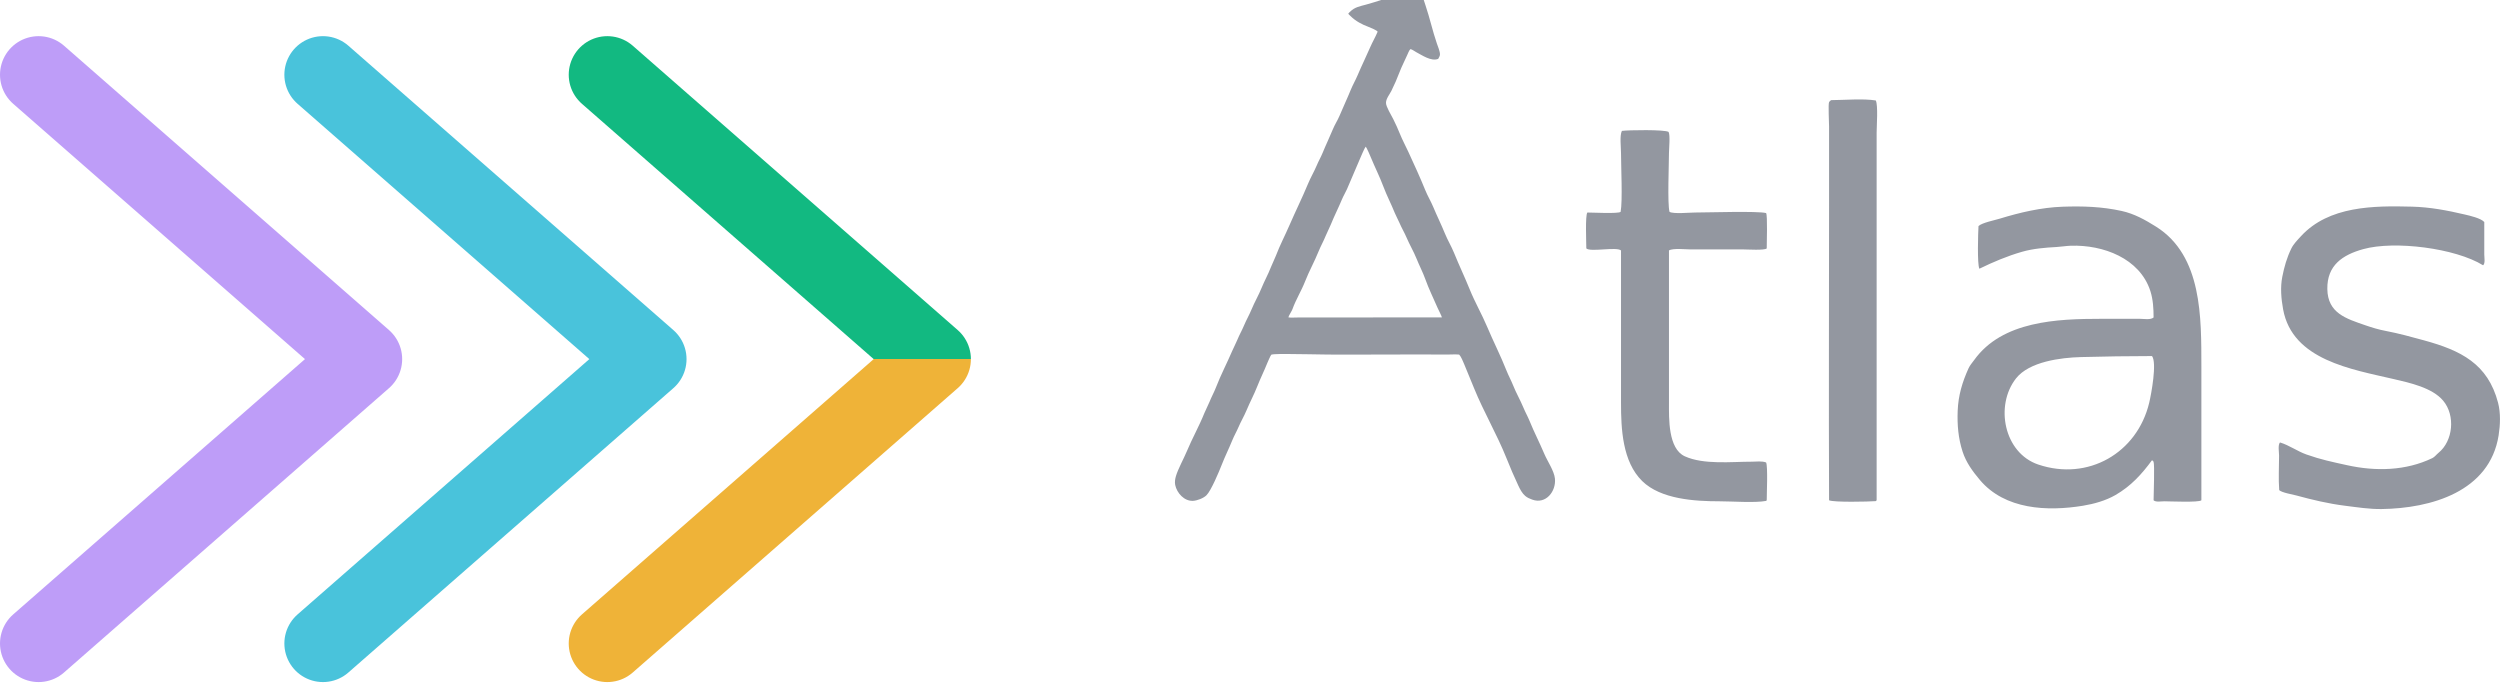
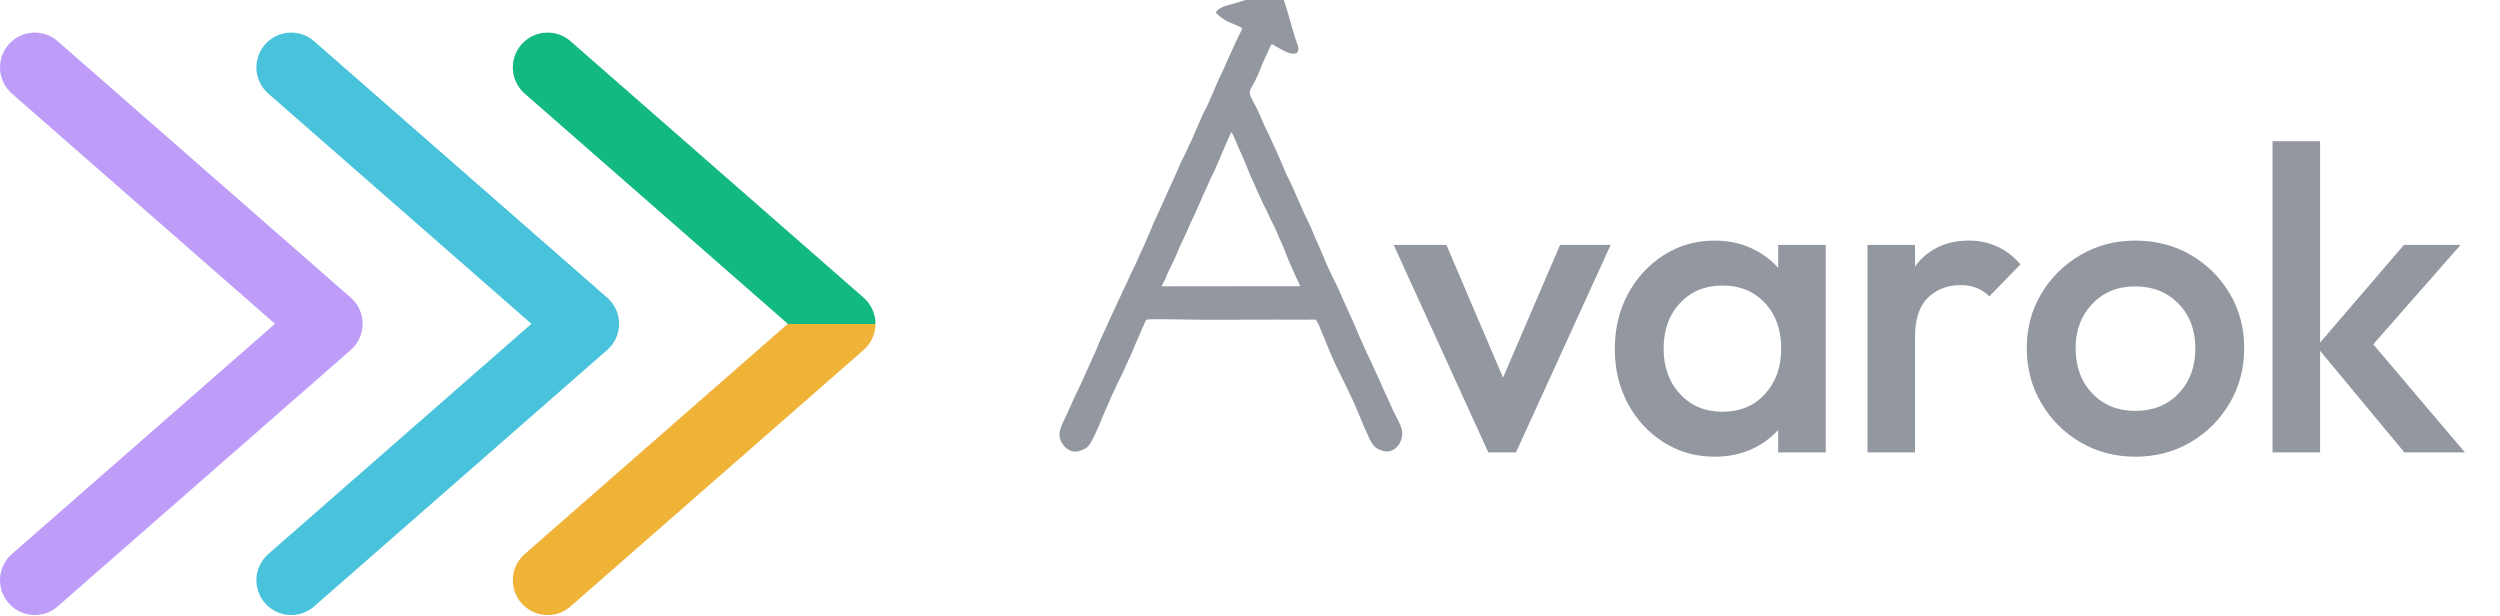
- <svg xmlns="http://www.w3.org/2000/svg" viewBox="0 0 1230.82 335.8" width="1230.82" height="335.8" role="img" aria-label="Atlas">
+ <svg xmlns="http://www.w3.org/2000/svg" viewBox="0 0 1365.00 335.80" width="1365.00" height="335.80" role="img" aria-label="Avarok">
  <defs>
    <linearGradient id="g3" x1="0" y1="0" x2="0" y2="1">
      <stop offset="0.5" stop-color="#12B981" />
      <stop offset="0.5" stop-color="#EFB338" />
    </linearGradient>
  </defs>
  <g transform="translate(0 17.8) scale(0.5)">
    <g fill="none" stroke-width="76" stroke-linecap="round" stroke-linejoin="round">
      <path d="M38 38L358 318L38 598" stroke="#BE9DF8" />
      <path d="M318 38L638 318L318 598" stroke="#49C3DB" />
      <path d="M598 38L918 318L598 598" stroke="url(#g3)" />
    </g>
  </g>
  <path d="M718.38 174.57C716.41 174.39 714.35 174.56 712.38 174.56C707.88 174.54 703.37 174.53 698.88 174.51C683.88 174.46 668.87 174.68 653.88 174.56C647.42 174.51 640.96 174.29 634.5 174.29C632.96 174.29 627.03 174.19 625.9 174.62C625.6 174.83 624.14 178.21 623.92 178.75C622.4 182.58 620.53 186.28 619.03 190.12C617.45 194.17 615.37 198 613.71 202C612.52 204.86 610.91 207.53 609.7 210.38C608.79 212.53 607.58 214.57 606.7 216.75C605.05 220.82 603.07 224.77 601.47 228.88C600.2 232.14 596.27 241.55 594 243.81C592.53 245.28 589.44 246.47 587.38 246.58C583.06 246.82 579.39 242.73 578.58 238.75C578.29 237.3 578.54 235.77 578.95 234.38C580 230.83 582.78 225.86 584.28 222.25C586.94 215.86 590.38 209.79 592.95 203.38C593.7 201.51 594.71 199.75 595.46 197.88C596.4 195.5 597.67 193.26 598.59 190.88C600.98 184.67 604.1 178.74 606.72 172.62C607.49 170.82 608.46 169.07 609.2 167.25C610.17 164.87 611.47 162.63 612.46 160.25C613.59 157.54 615.09 154.97 616.21 152.25C617.7 148.64 619.71 145.24 621.17 141.62C622.55 138.24 624.36 135.03 625.67 131.62C626.43 129.68 627.42 127.83 628.17 125.88C630.13 120.71 632.71 115.81 634.9 110.75C637.84 103.96 641.14 97.33 643.97 90.5C645.25 87.39 647 84.48 648.3 81.38C649.16 79.3 650.32 77.34 651.17 75.25C652.75 71.34 654.62 67.54 656.22 63.62C657.17 61.3 658.58 59.19 659.54 56.88C661.28 52.68 663.26 48.58 664.95 44.38C665.97 41.86 667.36 39.49 668.41 37C670.36 32.37 672.6 27.87 674.59 23.25C675.7 20.68 677.16 18.23 678.25 15.62C677.95 14.91 674.67 13.59 673.88 13.29C670.56 12.06 667.39 10.4 664.86 7.88C664.51 7.52 664.04 7.18 663.78 6.75C664 6.36 664.44 6.04 664.75 5.72C666.89 3.52 669.65 3.06 672.5 2.28C678.24 0.72 683.82 -1.33 689.5 -3.09C692.71 -4.09 695.89 -5.3 699.25 -4.4C699.81 -3.84 701.47 1.64 701.85 2.75C703.93 8.88 705.29 15.25 707.4 21.38C707.88 22.75 709.03 25.5 708.93 26.88C708.89 27.51 708.63 27.96 708.33 28.5C708.27 28.62 708.14 28.96 708 29.01C704.55 30.31 700.2 27.21 697.25 25.68C696.59 25.34 695.05 24.19 694.38 24.19C693.88 24.52 693.06 26.52 692.8 27.12C691.59 29.93 690.13 32.63 689.04 35.5C687.86 38.62 686.5 41.77 685.01 44.75C684.12 46.53 682.39 48.54 682.36 50.62C682.34 52.54 685.02 56.77 685.93 58.62C687.11 61 688.23 63.42 689.21 65.88C690.42 68.9 692 71.79 693.36 74.75C696.23 80.99 699.12 87.25 701.7 93.62C702.86 96.49 704.49 99.15 705.67 102C707.47 106.32 709.57 110.53 711.34 114.88C712.69 118.2 714.57 121.3 715.92 124.62C718.35 130.63 721.16 136.49 723.59 142.5C726.12 148.76 729.54 154.66 732.16 160.88C735.22 168.14 738.82 175.17 741.71 182.5C742.69 184.96 743.98 187.29 744.96 189.75C746.45 193.5 748.51 197.02 750.05 200.75C750.96 202.95 752.15 205.04 753.05 207.25C755.28 212.74 758.02 218.04 760.33 223.5C761.83 227.04 765.16 231.84 765.54 235.62C766.18 241.92 761.06 248.41 754.38 245.98C753.06 245.5 751.95 245.04 750.88 244.13C749.42 242.9 748.32 240.8 747.53 239.12C745.41 234.63 743.5 230.11 741.65 225.5C736.95 213.77 730.48 202.83 725.72 191.12C724.11 187.16 722.43 183.22 720.84 179.25C720.37 178.08 719.25 175.41 718.38 174.57ZM709.88 156.25C709.97 156.01 707.99 152.12 707.73 151.5C705.72 146.81 703.41 142.19 701.7 137.38C700.49 134 698.8 130.82 697.47 127.5C696.01 123.86 693.98 120.48 692.45 116.88C691.4 114.41 689.99 112.1 688.95 109.62C688.28 108.02 687.36 106.5 686.71 104.88C684.96 100.49 682.74 96.3 681.09 91.88C679.28 87.03 676.92 82.4 674.96 77.62C674.65 76.85 672.8 72.53 672.38 72.19C671.88 72.65 669.92 77.32 669.52 78.25C667.43 83.22 665.31 88.18 663.16 93.12C662.42 94.81 661.41 96.41 660.7 98.12C658.96 102.33 656.86 106.4 655.17 110.62C654.42 112.49 653.42 114.26 652.67 116.12C651.63 118.72 650.22 121.16 649.18 123.75C647.17 128.75 644.51 133.48 642.55 138.5C640.72 143.19 637.99 147.51 636.3 152.25C635.96 153.2 634.36 155.57 634.31 156.25C634.66 156.47 639.11 156.29 639.88 156.29C644.79 156.29 649.71 156.29 654.62 156.3C673.04 156.33 691.46 156.29 709.88 156.25Z" fill="#9397A0" />
-   <path d="M923.5 246.72C920.1 247 902.67 247.38 900.5 246.3C900.31 197.3 900.5 148.3 900.5 99.3C900.5 86.97 900.5 74.63 900.5 62.3C900.5 60.53 900.02 51.26 900.5 50.3C900.71 49.88 901.16 49.63 901.49 49.3C907.98 49.27 917.34 48.45 923.5 49.46C924.7 51.87 923.92 62.02 923.92 65.3C923.92 78.63 923.92 91.97 923.92 105.3C923.92 152.3 923.92 199.3 923.92 246.3C923.78 246.44 923.64 246.58 923.5 246.72ZM869.5 246.61C864.05 247.66 852.58 246.8 846.5 246.8C834.42 246.8 817.64 245.81 808.5 236.84C798.75 227.27 798.07 211.15 798.07 198.3C798.07 173.3 798.07 148.3 798.07 123.3C795.87 121.36 782.95 124.22 780.99 122.3C780.99 119.51 780.4 106.07 781.5 104.63C783.91 104.63 796.74 105.3 797.88 104.3C798.9 98.86 798.07 81.92 798.07 75.3C798.07 72.53 797.34 66.74 798.5 64.44C801.62 64 819.63 63.73 821.5 64.95C822.37 66.68 821.68 73.07 821.68 75.3C821.68 80.88 820.86 100.28 821.95 104.3C823.83 105.43 831.91 104.63 834.5 104.63C840.74 104.63 865.31 103.82 869.5 104.89C870.27 105.91 869.81 119.91 869.81 122.3C868.76 123.35 860.42 122.8 858.5 122.8C849.83 122.8 841.17 122.8 832.5 122.8C829.91 122.8 823.69 122.08 821.68 123.3C821.68 148.3 821.68 173.3 821.68 198.3C821.68 205.87 821.19 220.89 829.5 224.66C838.77 228.88 852.45 227.3 862.5 227.3C864.73 227.3 867.41 226.88 869.5 227.68C870.42 229.51 869.81 243.23 869.81 246.3C869.7 246.4 869.6 246.5 869.5 246.61ZM1060.27 156.3C1060.27 151.98 1060.02 147.43 1058.69 143.3C1053.46 127.12 1035.38 120.45 1019.5 120.98C1017.16 121.06 1014.84 121.48 1012.5 121.61C1006.94 121.9 1000.88 122.41 995.5 123.96C988.15 126.08 981.37 128.96 974.5 132.3C973.39 130.05 973.87 114.72 974.07 111.3C975.67 109.7 982.09 108.39 984.5 107.66C994.5 104.59 1004.95 102.14 1015.5 101.77C1025.45 101.43 1034.75 101.72 1044.5 103.85C1050.78 105.22 1056.16 108.25 1061.5 111.6C1084.32 125.92 1083.75 156.6 1083.8 180.3C1083.82 191.97 1083.8 203.63 1083.8 215.3C1083.8 225.63 1083.8 235.97 1083.8 246.3C1082.62 247.48 1068.13 246.8 1065.5 246.8C1064.14 246.8 1061.31 247.34 1060.27 246.3C1060.27 243.6 1060.86 228.67 1060.25 227.3C1060.11 226.98 1059.75 226.81 1059.5 226.57C1054.38 233.56 1049.05 239.36 1041.5 243.72C1036.71 246.48 1030.93 248.1 1025.5 248.99C1007.96 251.85 987.11 250.94 974.75 236.3C971.18 232.06 967.95 227.67 966.22 222.3C964.12 215.8 963.55 209.13 963.82 202.3C964.11 194.66 966.1 188.1 969.18 181.3C969.85 179.84 970.98 178.6 971.91 177.3C985.72 157.98 1012.87 156.96 1034.5 156.96C1040.83 156.96 1047.17 156.96 1053.5 156.96C1055.49 156.96 1058.75 157.61 1060.27 156.3ZM1122.12 241.3C1121.69 235.69 1122.05 229.93 1122.05 224.3C1122.05 222.66 1121.39 219.03 1122.5 217.83C1127.03 219.18 1131.02 222.16 1135.5 223.75C1142.74 226.31 1148.15 227.4 1155.5 229.02C1169.63 232.15 1184.44 231.82 1197.5 225.55C1198.62 225.02 1199.54 223.76 1200.5 222.98C1207.77 217.1 1208.92 204.54 1202.87 197.3C1197.47 190.84 1186.34 188.46 1178.5 186.63C1157.89 181.81 1128.62 177.32 1124.04 152.3C1123.09 147.1 1122.61 141.51 1123.63 136.3C1124.62 131.29 1125.87 126.88 1128.11 122.3C1129.19 120.09 1131.17 118.09 1132.82 116.3C1146.57 101.34 1168.68 101.24 1187.5 101.74C1196.38 101.97 1204.91 103.59 1213.5 105.61C1216.01 106.2 1221.38 107.42 1223.08 109.3C1223.08 114.63 1223.09 119.97 1223.08 125.3C1223.08 126.67 1223.65 129.69 1222.5 130.61C1208.86 122.16 1178.9 118.37 1163.5 122.65C1153.35 125.47 1145.64 130.56 1145.81 142.3C1145.99 154.18 1155.05 156.86 1164.5 160.13C1167.79 161.27 1171.06 162.26 1174.5 162.91C1180.88 164.12 1187.25 165.87 1193.5 167.59C1211.39 172.51 1224.83 178.99 1229.87 198.3C1231.19 203.37 1230.95 209.2 1230.15 214.3C1225.77 242.07 1196.86 250.29 1172.5 250.62C1166.55 250.7 1160.38 249.73 1154.5 248.99C1146.23 247.95 1138.5 246.09 1130.5 243.92C1128.61 243.41 1123.37 242.54 1122.12 241.3ZM1059.5 175.3C1047.82 175.3 1036.18 175.49 1024.5 175.8C1014.67 176.06 999.06 178 992.54 186.3C982.05 199.65 986.59 223.01 1003.5 228.71C1027.99 236.96 1052.17 223.07 1058.11 198.3C1059.16 193.93 1061.99 178.53 1059.5 175.3Z" fill="#9397A0" />
+   <path d="M812.628 247.0 760.944 133.72H789.736L820.652 206.172L851.804 133.72H879.416L827.732 247.0Z M936.192 249.36Q920.852 249.36 908.462 241.572Q896.072 233.784 888.874 220.45Q881.676 207.116 881.676 190.596Q881.676 173.84 888.874 160.506Q896.072 147.172 908.462 139.266Q920.852 131.36 936.192 131.36Q947.048 131.36 955.898 135.372Q964.748 139.384 970.884 146.228V133.72H996.844V247.0H970.884V234.728Q964.748 241.572 955.898 245.466Q947.048 249.36 936.192 249.36ZM940.44 224.816Q954.836 224.816 963.686 215.14Q972.536 205.464 972.536 190.36Q972.536 175.02 963.686 165.462Q954.836 155.904 940.44 155.904Q926.28 155.904 917.312 165.462Q908.344 175.02 908.344 190.36Q908.344 205.464 917.312 215.14Q926.28 224.816 940.44 224.816Z M1019.636 247.0V133.72H1045.596V145.52Q1050.316 138.912 1057.75 135.136Q1065.184 131.36 1075.096 131.36Q1091.852 131.36 1103.18 144.34L1086.188 161.804Q1080.052 155.668 1070.612 155.668Q1059.756 155.668 1052.676 162.512Q1045.596 169.356 1045.596 183.988V247.0Z M1165.856 249.36Q1149.336 249.36 1135.884 241.454Q1122.432 233.548 1114.526 220.096Q1106.62 206.644 1106.62 190.124Q1106.62 173.604 1114.526 160.388Q1122.432 147.172 1135.884 139.266Q1149.336 131.36 1165.856 131.36Q1182.612 131.36 1196.064 139.148Q1209.516 146.936 1217.422 160.27Q1225.328 173.604 1225.328 190.124Q1225.328 206.644 1217.422 220.096Q1209.516 233.548 1196.064 241.454Q1182.612 249.36 1165.856 249.36ZM1165.856 224.344Q1180.488 224.344 1189.574 214.786Q1198.66 205.228 1198.66 190.124Q1198.66 175.256 1189.456 165.816Q1180.252 156.376 1165.856 156.376Q1151.46 156.376 1142.374 165.934Q1133.288 175.492 1133.288 190.124Q1133.288 205.228 1142.374 214.786Q1151.46 224.344 1165.856 224.344Z M1240.804 247.0V77.08H1266.764V187.056L1312.548 133.72H1343.464L1295.792 188.0L1345.824 247.0H1312.784L1266.764 191.54V247.0Z" fill="#9397A0" />
</svg>
